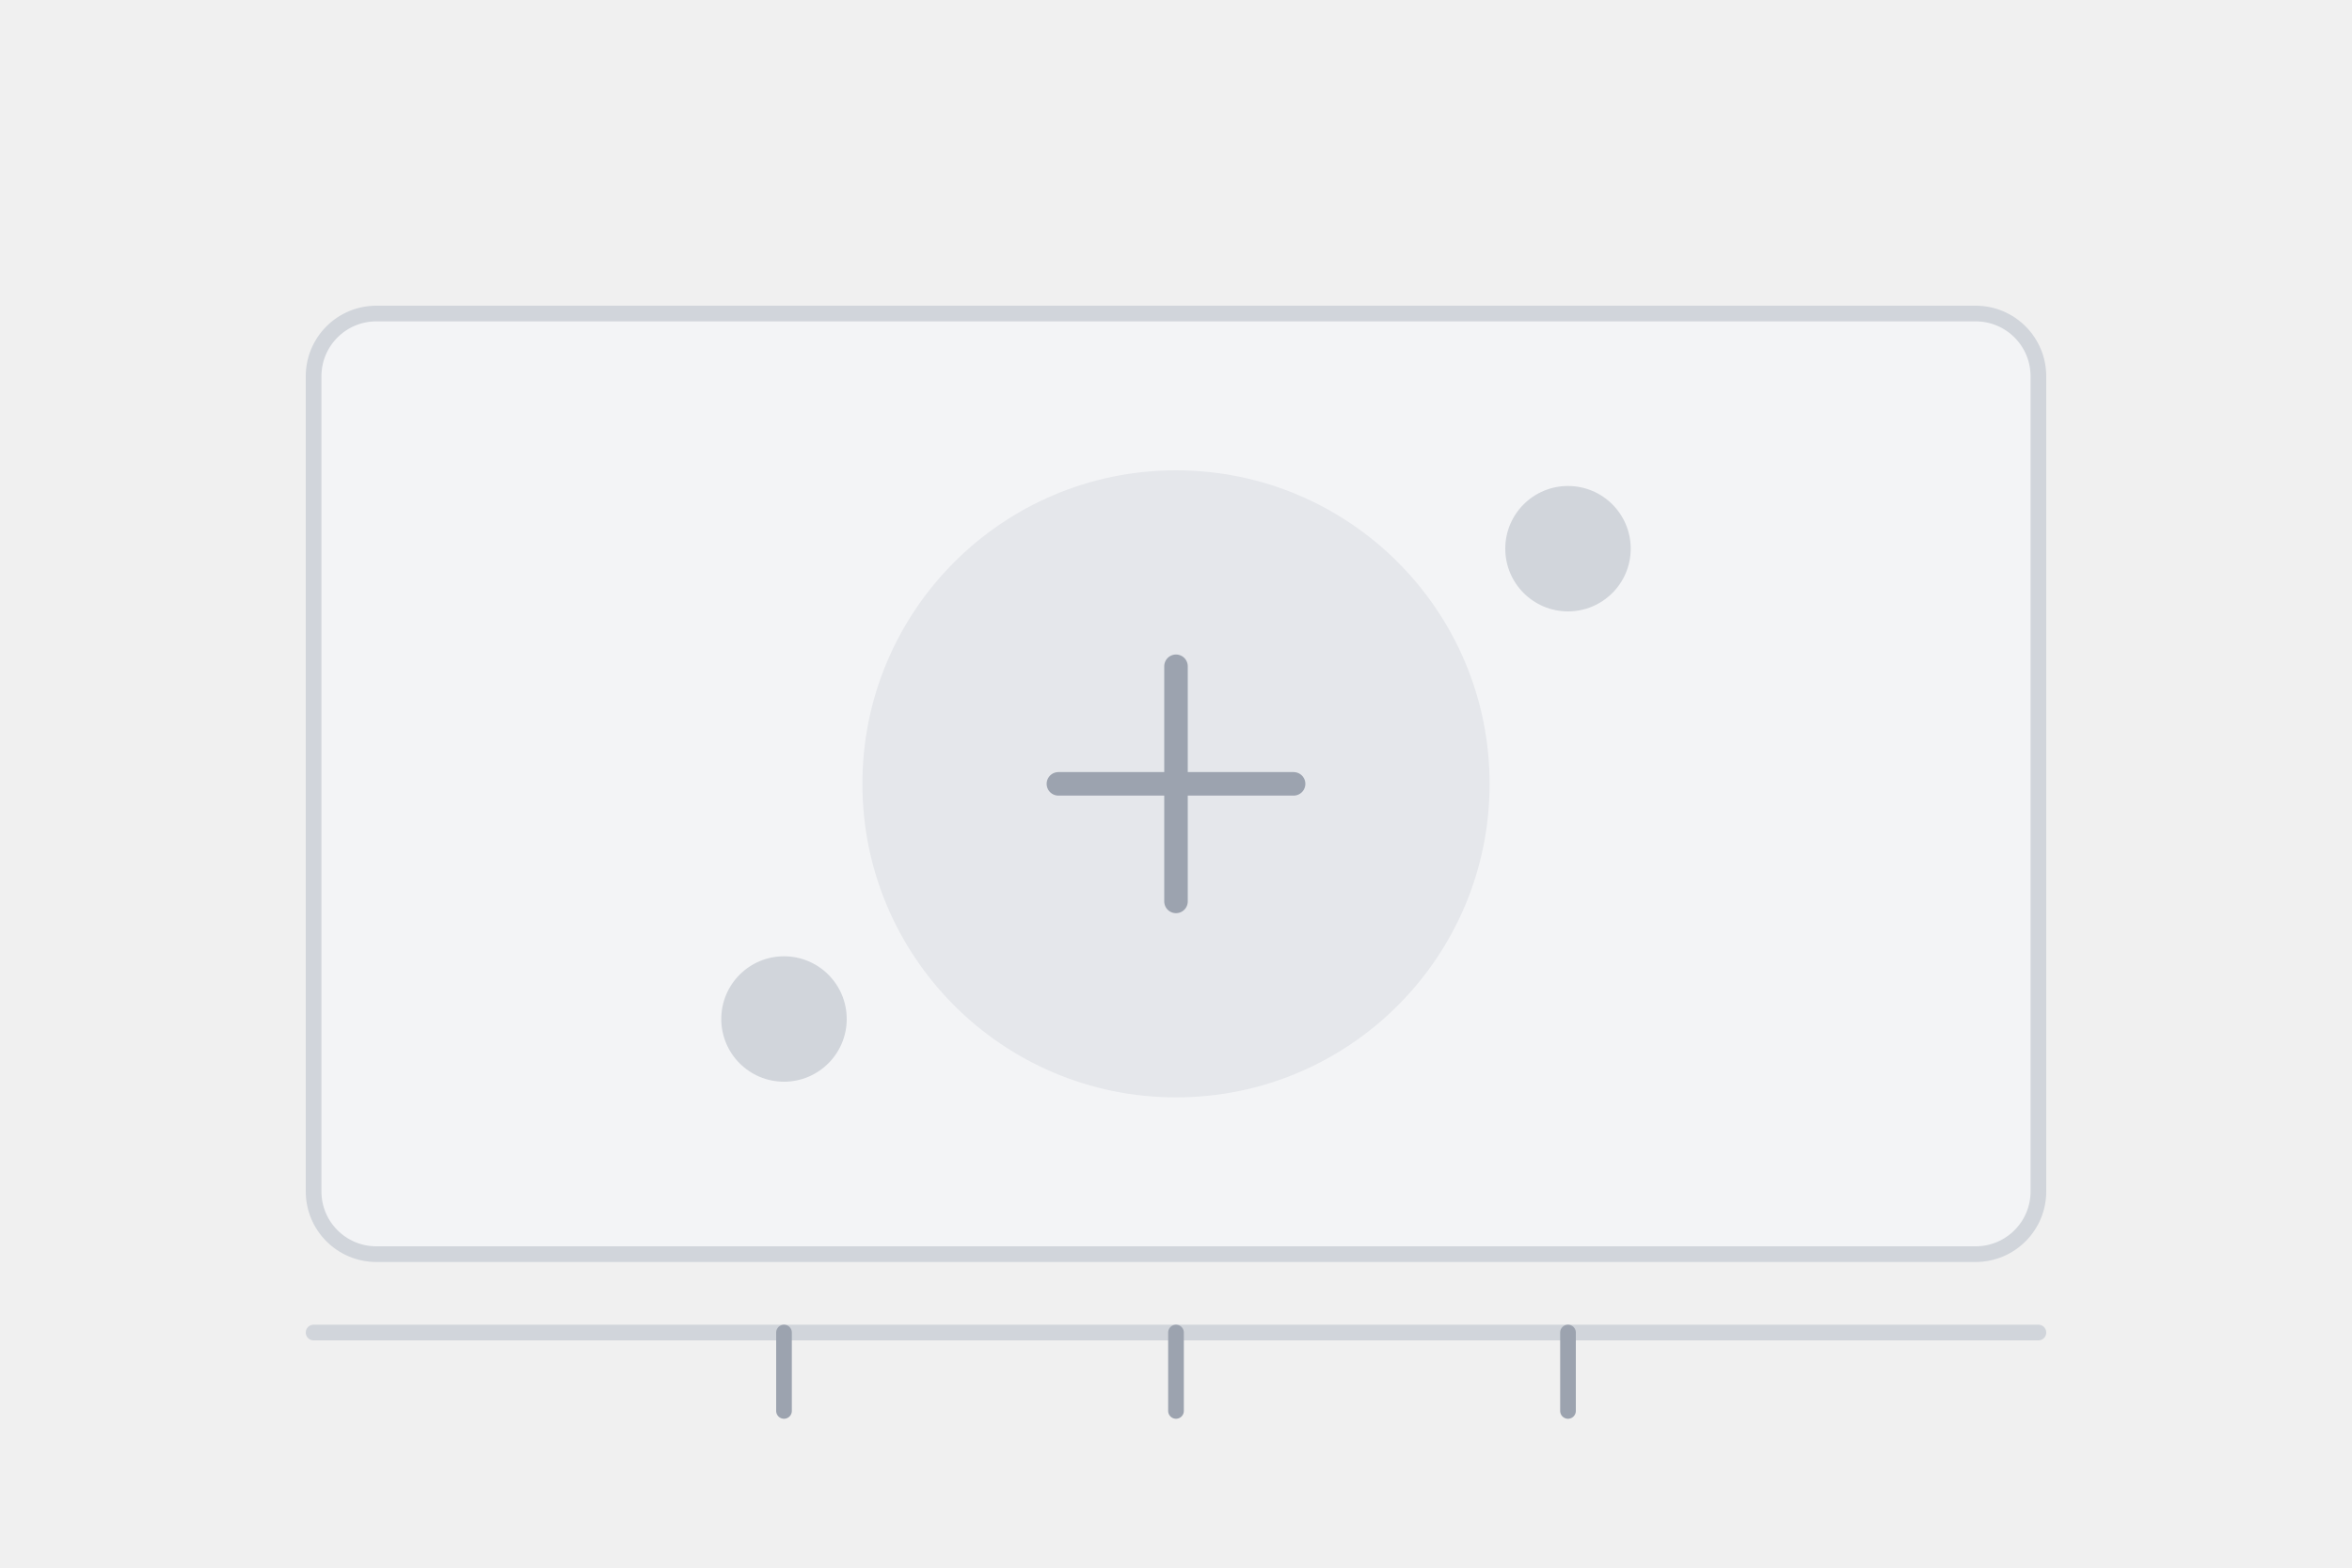
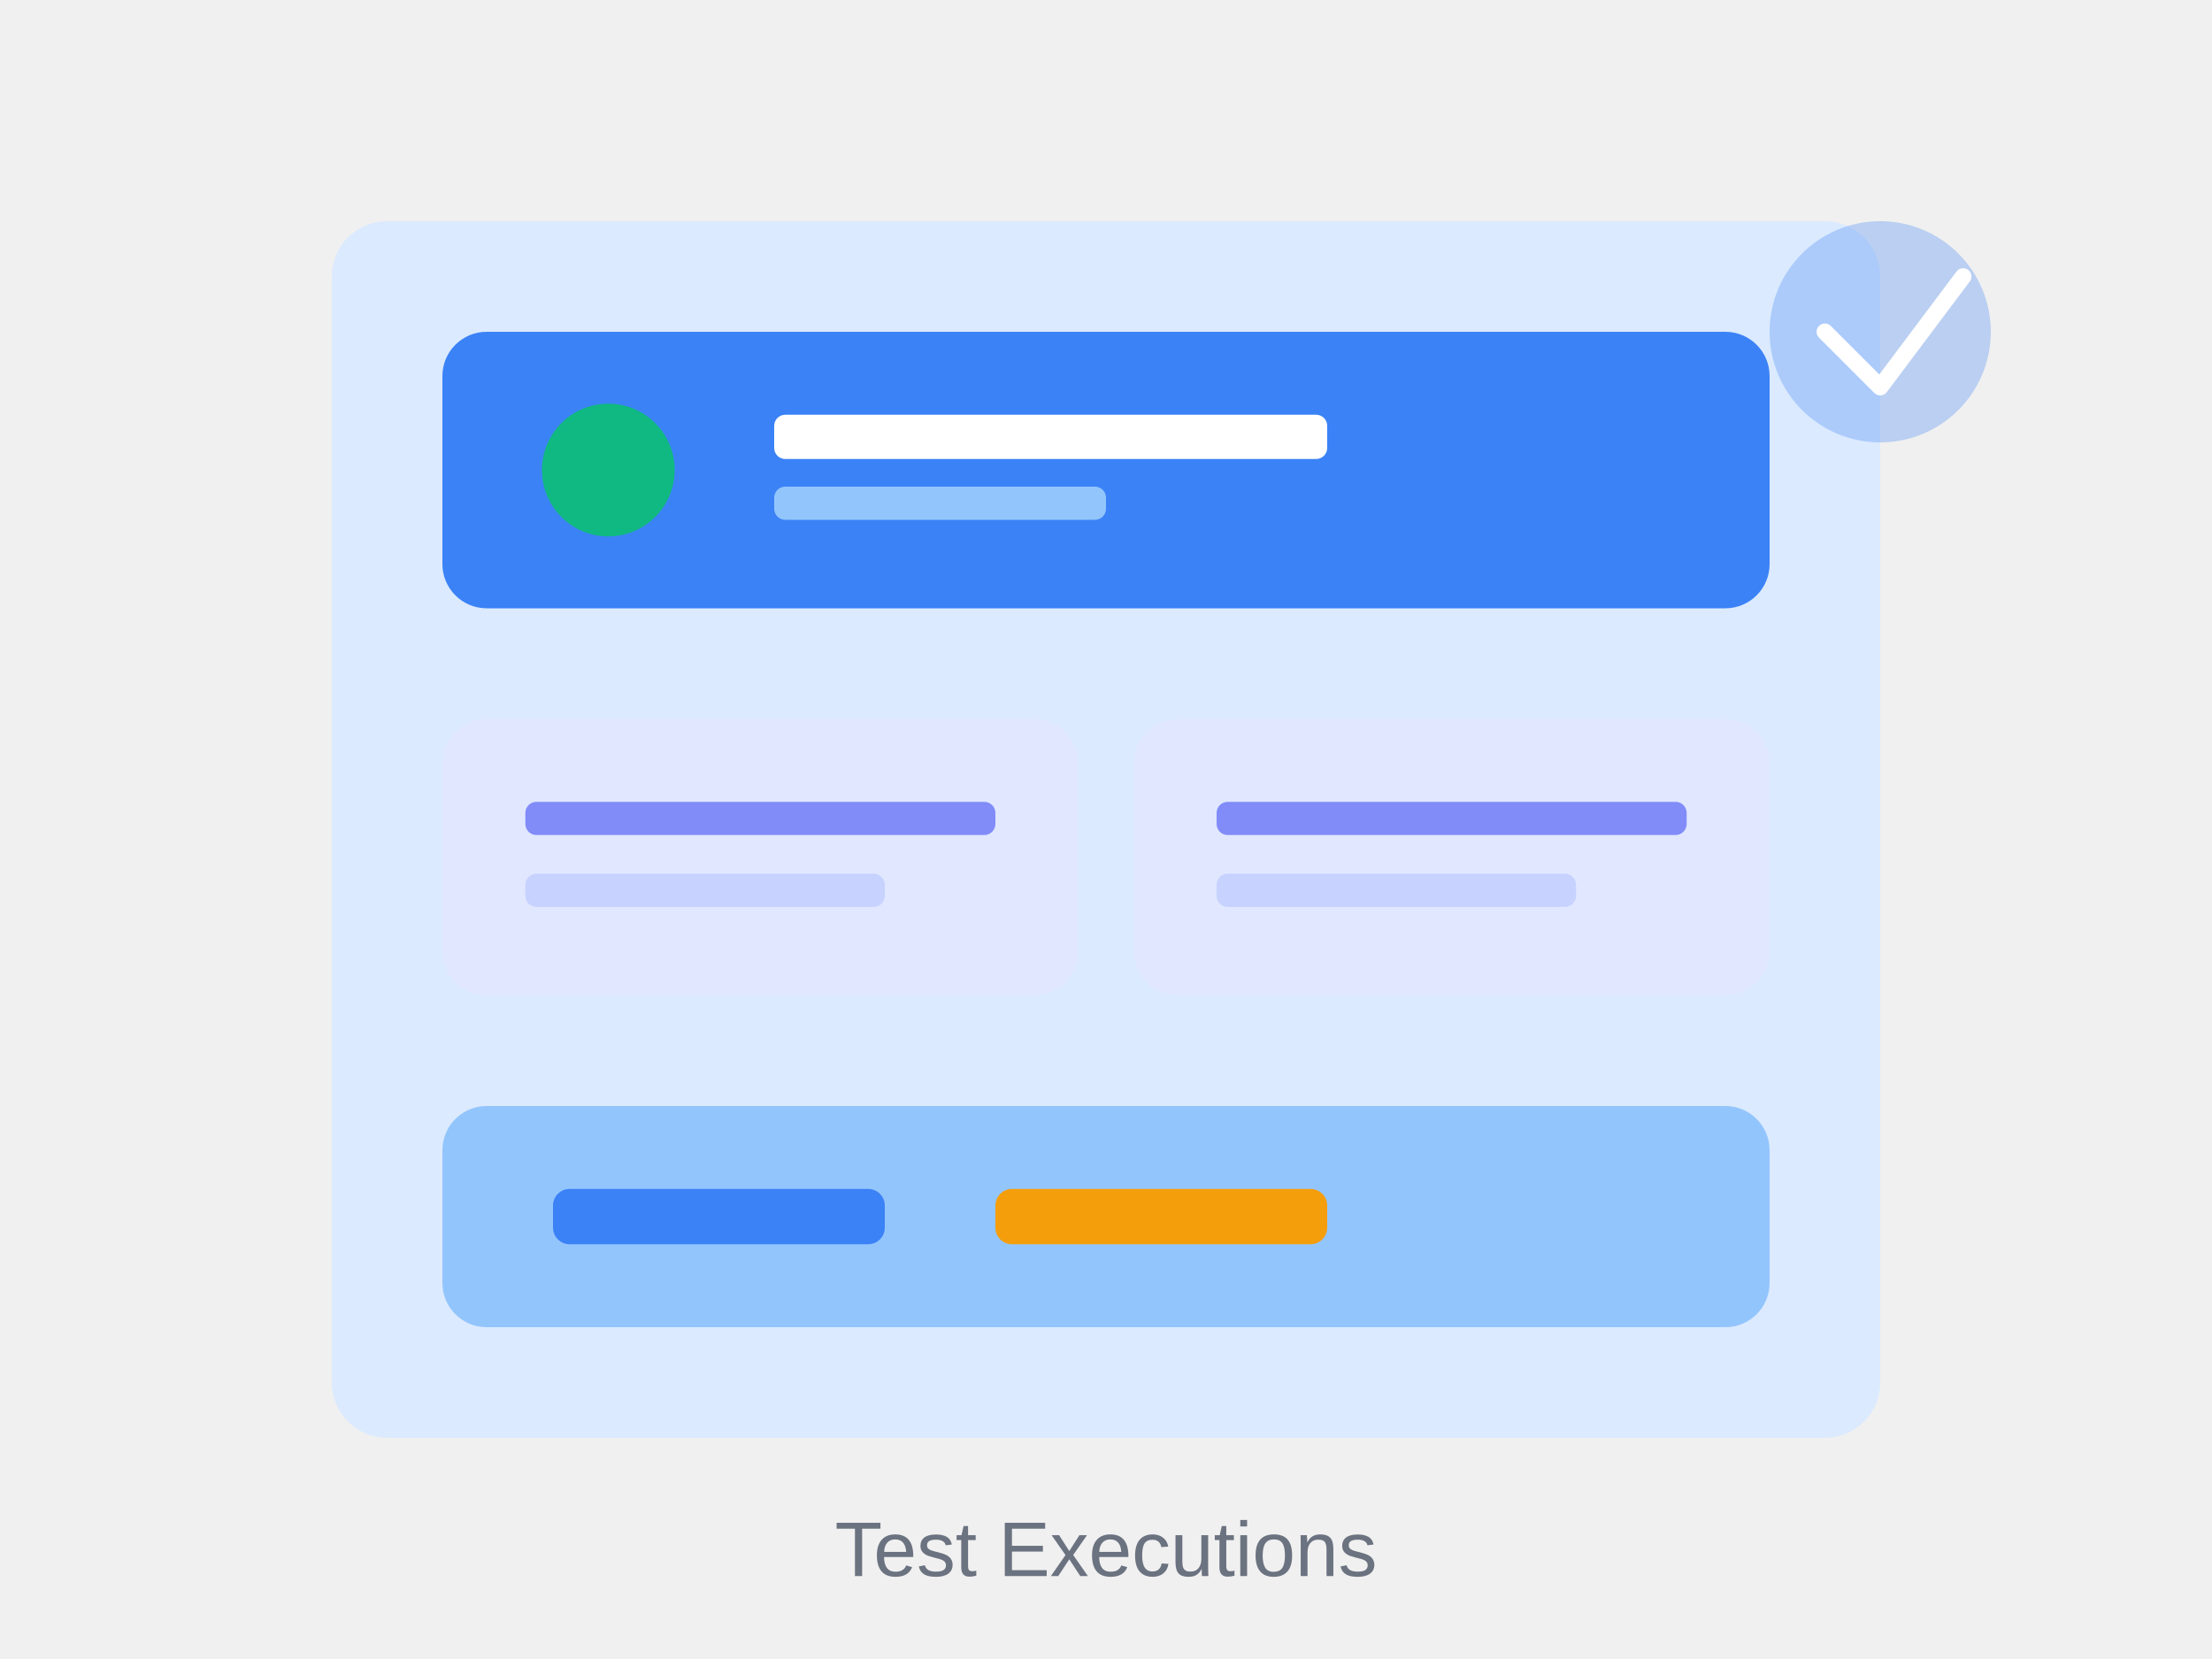
- <svg xmlns="http://www.w3.org/2000/svg" width="300" height="200" viewBox="0 0 300 200" fill="none">
-   <rect x="40" y="40" width="220" height="120" rx="8" fill="#F3F4F6" stroke="#D1D5DB" stroke-width="2" />
-   <circle cx="150" cy="100" r="40" fill="#E5E7EB" />
-   <path d="M135 100 L165 100" stroke="#9CA3AF" stroke-width="3" stroke-linecap="round" />
-   <path d="M150 85 L150 115" stroke="#9CA3AF" stroke-width="3" stroke-linecap="round" />
-   <circle cx="200" cy="70" r="8" fill="#D1D5DB" />
-   <circle cx="100" cy="130" r="8" fill="#D1D5DB" />
-   <path d="M40 170 L260 170" stroke="#D1D5DB" stroke-width="2" stroke-linecap="round" />
-   <path d="M100 170 L100 180" stroke="#9CA3AF" stroke-width="2" stroke-linecap="round" />
-   <path d="M150 170 L150 180" stroke="#9CA3AF" stroke-width="2" stroke-linecap="round" />
-   <path d="M200 170 L200 180" stroke="#9CA3AF" stroke-width="2" stroke-linecap="round" />
+ <svg xmlns="http://www.w3.org/2000/svg" viewBox="0 0 400 300">
+   <rect x="60" y="40" width="280" height="220" rx="10" fill="#DBEAFE" />
+   <rect x="80" y="60" width="240" height="50" rx="8" fill="#3B82F6" />
+   <circle cx="110" cy="85" r="12" fill="#10B981" />
+   <rect x="140" y="75" width="100" height="8" rx="2" fill="white" />
+   <rect x="140" y="88" width="60" height="6" rx="2" fill="#93C5FD" />
+   <rect x="80" y="130" width="115" height="50" rx="8" fill="#E0E7FF" />
+   <rect x="95" y="145" width="85" height="6" rx="2" fill="#818CF8" />
+   <rect x="95" y="158" width="65" height="6" rx="2" fill="#C7D2FE" />
+   <rect x="205" y="130" width="115" height="50" rx="8" fill="#E0E7FF" />
+   <rect x="220" y="145" width="85" height="6" rx="2" fill="#818CF8" />
+   <rect x="220" y="158" width="65" height="6" rx="2" fill="#C7D2FE" />
+   <rect x="80" y="200" width="240" height="40" rx="8" fill="#93C5FD" />
+   <rect x="100" y="215" width="60" height="10" rx="3" fill="#3B82F6" />
+   <rect x="180" y="215" width="60" height="10" rx="3" fill="#F59E0B" />
+   <circle cx="340" cy="60" r="20" fill="#3B82F6" opacity="0.3" />
+   <path d="M330 60 L340 70 L355 50" stroke="white" stroke-width="3" stroke-linecap="round" stroke-linejoin="round" fill="none" />
+   <text x="200" y="285" text-anchor="middle" font-family="Arial" font-size="14" fill="#6B7280">Test Executions</text>
</svg>
